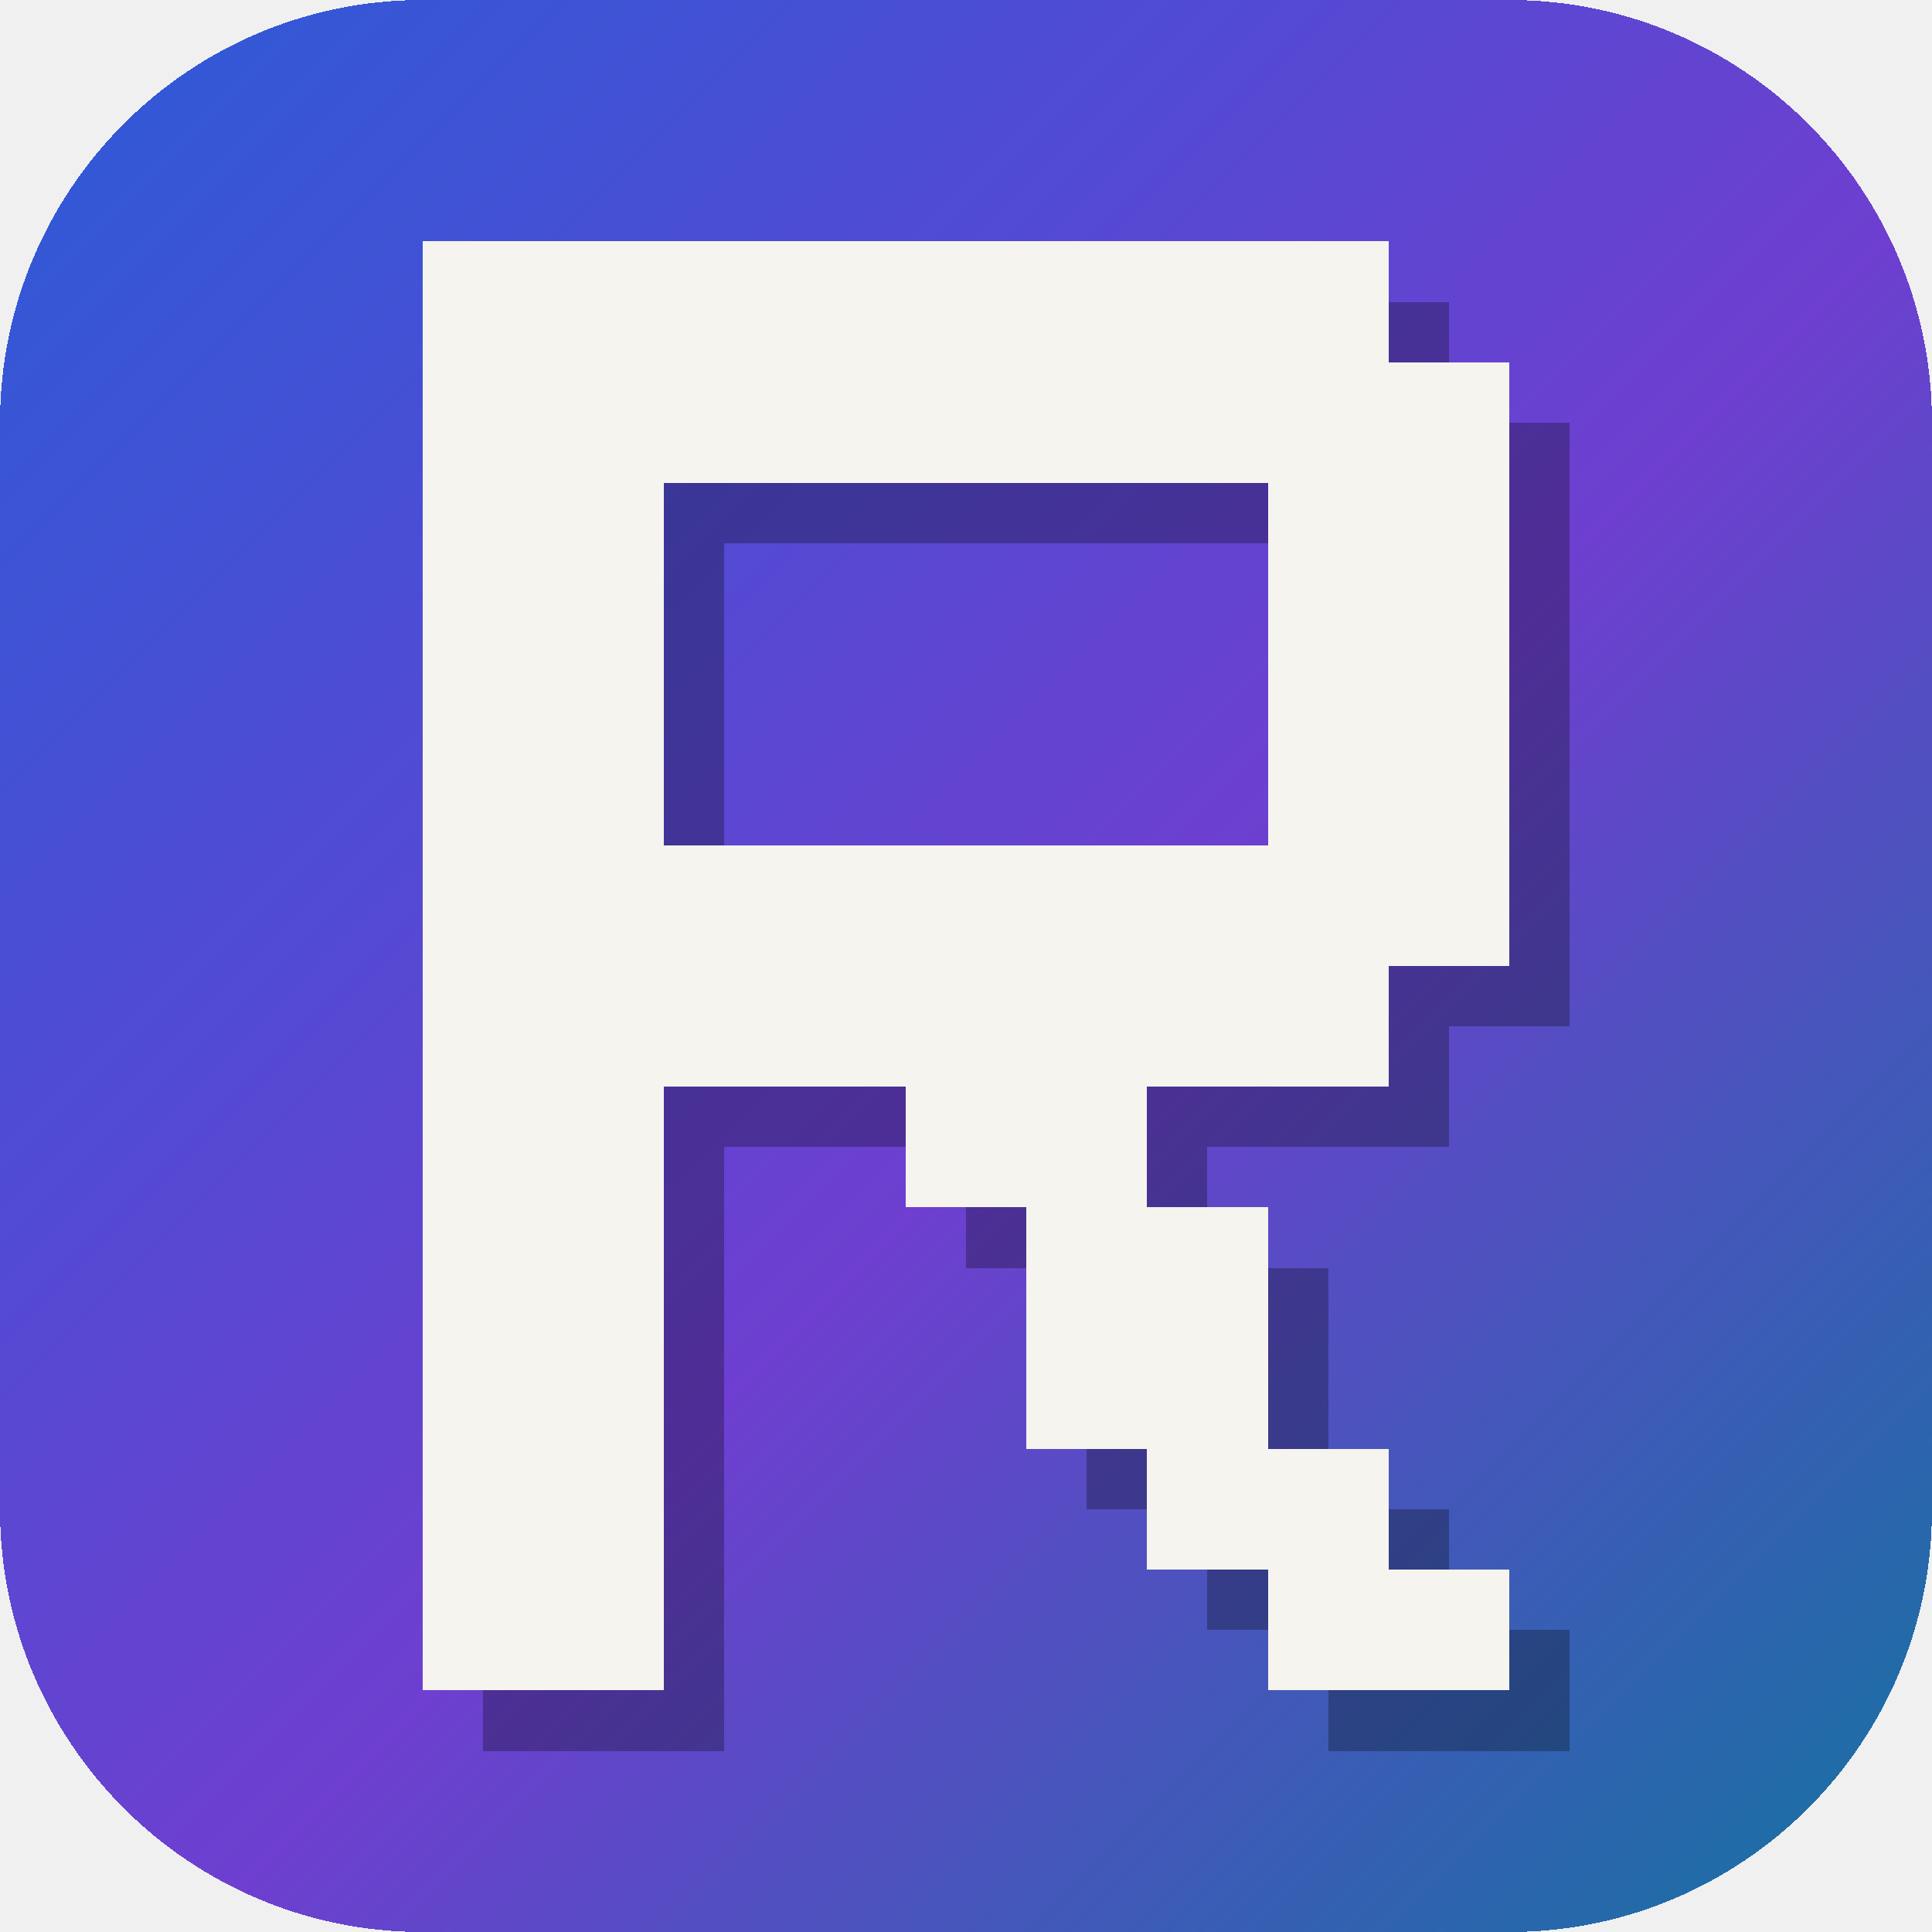
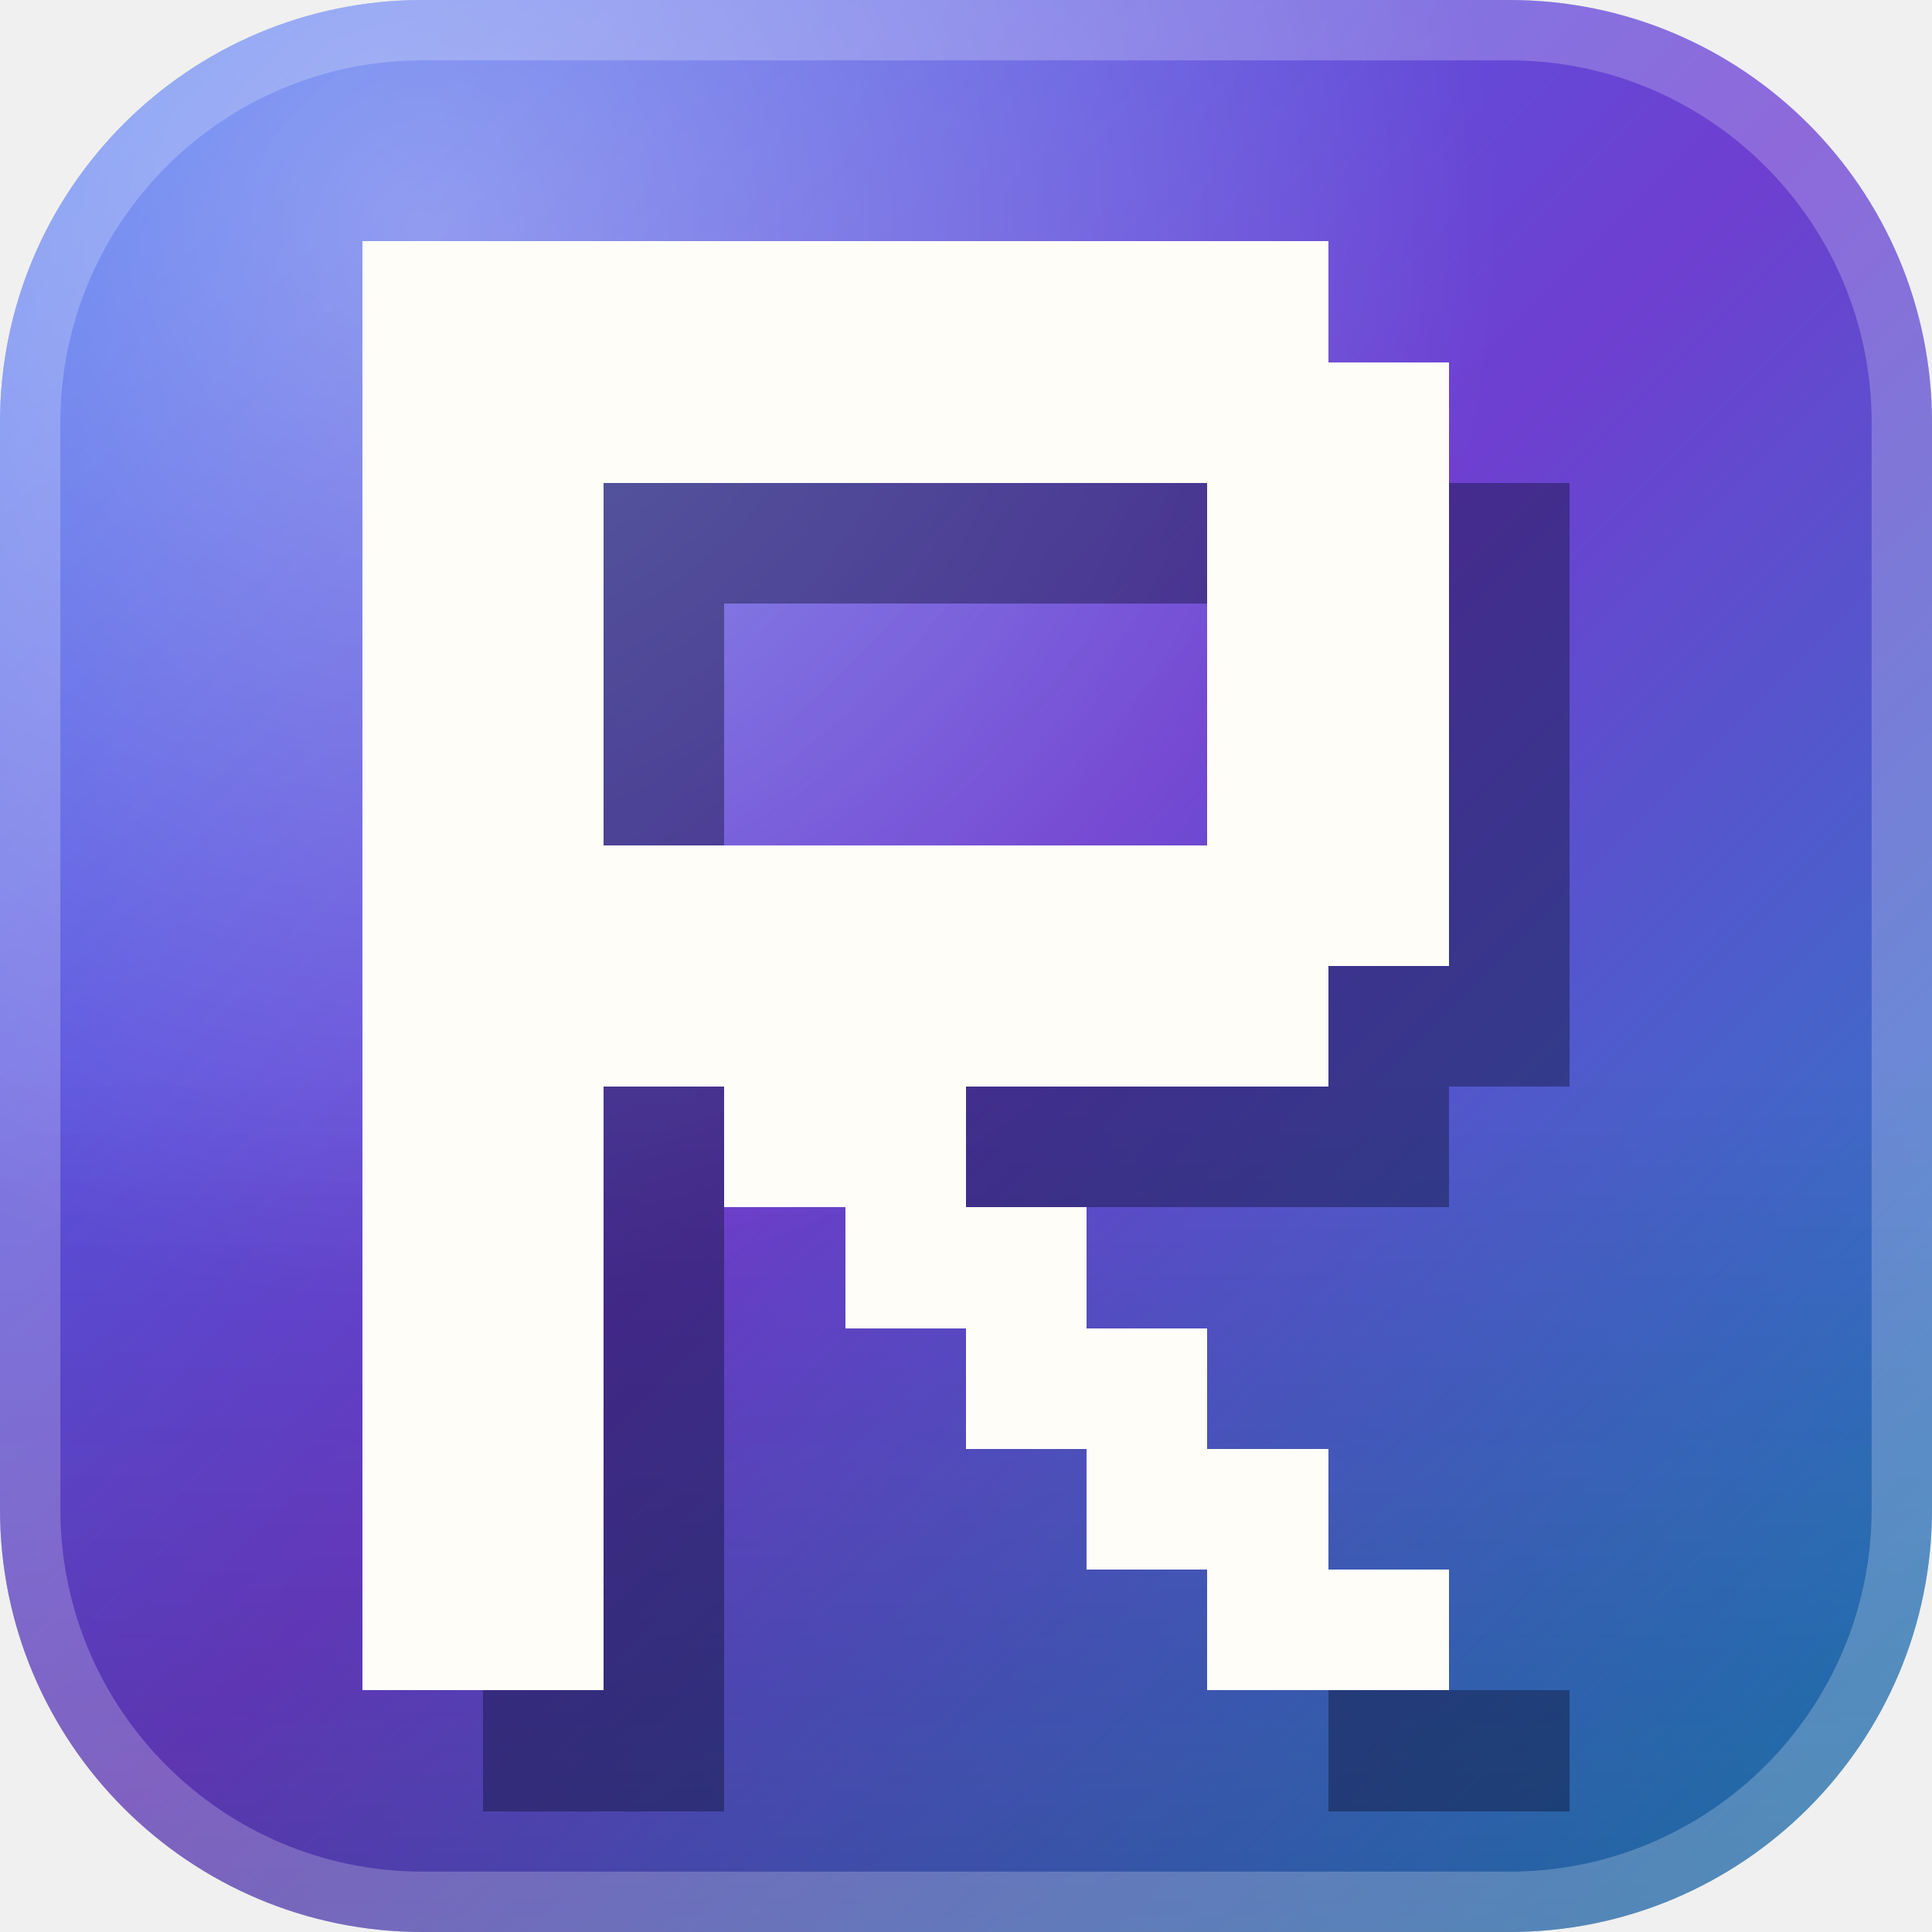
- <svg xmlns="http://www.w3.org/2000/svg" viewBox="0 0 32 32" shape-rendering="crispEdges">
+ <svg xmlns="http://www.w3.org/2000/svg" viewBox="0 0 32 32">
  <defs>
    <linearGradient id="g" x1="0" y1="0" x2="1" y2="1">
-       <stop offset="0" stop-color="#2B5BD7" />
-       <stop offset="0.55" stop-color="#6E3FD0" />
-       <stop offset="1" stop-color="#1274A0" />
+       <stop offset="0" stop-color="#3E70F2" />
+       <stop offset=".5" stop-color="#6E3FD0" />
+       <stop offset="1" stop-color="#1B8BC4" />
+     </linearGradient>
+     <radialGradient id="s" cx=".22" cy=".12" r=".85">
+       <stop offset="0" stop-color="#fff" stop-opacity=".38" />
+       <stop offset=".65" stop-color="#fff" stop-opacity="0" />
+     </radialGradient>
+     <linearGradient id="d" x1="0" y1="0" x2="0" y2="1">
+       <stop offset=".55" stop-color="#000" stop-opacity="0" />
+       <stop offset="1" stop-color="#0B0C25" stop-opacity=".22" />
    </linearGradient>
  </defs>
  <rect width="32" height="32" rx="7" fill="url(#g)" />
-   <path d="M8 5h2v2h-2zM10 5h2v2h-2zM12 5h2v2h-2zM14 5h2v2h-2zM16 5h2v2h-2zM18 5h2v2h-2zM20 5h2v2h-2zM22 5h2v2h-2zM8 7h2v2h-2zM10 7h2v2h-2zM12 7h2v2h-2zM14 7h2v2h-2zM16 7h2v2h-2zM18 7h2v2h-2zM20 7h2v2h-2zM22 7h2v2h-2zM24 7h2v2h-2zM8 9h2v2h-2zM10 9h2v2h-2zM22 9h2v2h-2zM24 9h2v2h-2zM8 11h2v2h-2zM10 11h2v2h-2zM22 11h2v2h-2zM24 11h2v2h-2zM8 13h2v2h-2zM10 13h2v2h-2zM22 13h2v2h-2zM24 13h2v2h-2zM8 15h2v2h-2zM10 15h2v2h-2zM12 15h2v2h-2zM14 15h2v2h-2zM16 15h2v2h-2zM18 15h2v2h-2zM20 15h2v2h-2zM22 15h2v2h-2zM24 15h2v2h-2zM8 17h2v2h-2zM10 17h2v2h-2zM12 17h2v2h-2zM14 17h2v2h-2zM16 17h2v2h-2zM18 17h2v2h-2zM20 17h2v2h-2zM22 17h2v2h-2zM8 19h2v2h-2zM10 19h2v2h-2zM16 19h2v2h-2zM18 19h2v2h-2zM8 21h2v2h-2zM10 21h2v2h-2zM18 21h2v2h-2zM20 21h2v2h-2zM8 23h2v2h-2zM10 23h2v2h-2zM18 23h2v2h-2zM20 23h2v2h-2zM8 25h2v2h-2zM10 25h2v2h-2zM20 25h2v2h-2zM22 25h2v2h-2zM8 27h2v2h-2zM10 27h2v2h-2zM22 27h2v2h-2zM24 27h2v2h-2z" fill="#000" fill-opacity=".28" />
-   <path d="M7 4h2v2h-2zM9 4h2v2h-2zM11 4h2v2h-2zM13 4h2v2h-2zM15 4h2v2h-2zM17 4h2v2h-2zM19 4h2v2h-2zM21 4h2v2h-2zM7 6h2v2h-2zM9 6h2v2h-2zM11 6h2v2h-2zM13 6h2v2h-2zM15 6h2v2h-2zM17 6h2v2h-2zM19 6h2v2h-2zM21 6h2v2h-2zM23 6h2v2h-2zM7 8h2v2h-2zM9 8h2v2h-2zM21 8h2v2h-2zM23 8h2v2h-2zM7 10h2v2h-2zM9 10h2v2h-2zM21 10h2v2h-2zM23 10h2v2h-2zM7 12h2v2h-2zM9 12h2v2h-2zM21 12h2v2h-2zM23 12h2v2h-2zM7 14h2v2h-2zM9 14h2v2h-2zM11 14h2v2h-2zM13 14h2v2h-2zM15 14h2v2h-2zM17 14h2v2h-2zM19 14h2v2h-2zM21 14h2v2h-2zM23 14h2v2h-2zM7 16h2v2h-2zM9 16h2v2h-2zM11 16h2v2h-2zM13 16h2v2h-2zM15 16h2v2h-2zM17 16h2v2h-2zM19 16h2v2h-2zM21 16h2v2h-2zM7 18h2v2h-2zM9 18h2v2h-2zM15 18h2v2h-2zM17 18h2v2h-2zM7 20h2v2h-2zM9 20h2v2h-2zM17 20h2v2h-2zM19 20h2v2h-2zM7 22h2v2h-2zM9 22h2v2h-2zM17 22h2v2h-2zM19 22h2v2h-2zM7 24h2v2h-2zM9 24h2v2h-2zM19 24h2v2h-2zM21 24h2v2h-2zM7 26h2v2h-2zM9 26h2v2h-2zM21 26h2v2h-2zM23 26h2v2h-2z" fill="#F6F4EE" />
+   <rect width="32" height="32" rx="7" fill="url(#s)" />
+   <rect width="32" height="32" rx="7" fill="url(#d)" />
+   <rect x=".5" y=".5" width="31" height="31" rx="6.5" fill="none" stroke="#fff" stroke-opacity=".22" />
+   <path d="M8 6h2v2h-2zM10 6h2v2h-2zM12 6h2v2h-2zM14 6h2v2h-2zM16 6h2v2h-2zM18 6h2v2h-2zM20 6h2v2h-2zM22 6h2v2h-2zM8 8h2v2h-2zM10 8h2v2h-2zM12 8h2v2h-2zM14 8h2v2h-2zM16 8h2v2h-2zM18 8h2v2h-2zM20 8h2v2h-2zM22 8h2v2h-2zM24 8h2v2h-2zM8 10h2v2h-2zM10 10h2v2h-2zM22 10h2v2h-2zM24 10h2v2h-2zM8 12h2v2h-2zM10 12h2v2h-2zM22 12h2v2h-2zM24 12h2v2h-2zM8 14h2v2h-2zM10 14h2v2h-2zM22 14h2v2h-2zM24 14h2v2h-2zM8 16h2v2h-2zM10 16h2v2h-2zM12 16h2v2h-2zM14 16h2v2h-2zM16 16h2v2h-2zM18 16h2v2h-2zM20 16h2v2h-2zM22 16h2v2h-2zM24 16h2v2h-2zM8 18h2v2h-2zM10 18h2v2h-2zM12 18h2v2h-2zM14 18h2v2h-2zM16 18h2v2h-2zM18 18h2v2h-2zM20 18h2v2h-2zM22 18h2v2h-2zM8 20h2v2h-2zM10 20h2v2h-2zM14 20h2v2h-2zM16 20h2v2h-2zM8 22h2v2h-2zM10 22h2v2h-2zM16 22h2v2h-2zM18 22h2v2h-2zM8 24h2v2h-2zM10 24h2v2h-2zM18 24h2v2h-2zM20 24h2v2h-2zM8 26h2v2h-2zM10 26h2v2h-2zM20 26h2v2h-2zM22 26h2v2h-2zM8 28h2v2h-2zM10 28h2v2h-2zM22 28h2v2h-2zM24 28h2v2h-2z" fill="#0E1033" fill-opacity=".42" shape-rendering="crispEdges" />
+   <path d="M6 4h2v2h-2zM8 4h2v2h-2zM10 4h2v2h-2zM12 4h2v2h-2zM14 4h2v2h-2zM16 4h2v2h-2zM18 4h2v2h-2zM20 4h2v2h-2zM6 6h2v2h-2zM8 6h2v2h-2zM10 6h2v2h-2zM12 6h2v2h-2zM14 6h2v2h-2zM16 6h2v2h-2zM18 6h2v2h-2zM20 6h2v2h-2zM22 6h2v2h-2zM6 8h2v2h-2zM8 8h2v2h-2zM20 8h2v2h-2zM22 8h2v2h-2zM6 10h2v2h-2zM8 10h2v2h-2zM20 10h2v2h-2zM22 10h2v2h-2zM6 12h2v2h-2zM8 12h2v2h-2zM20 12h2v2h-2zM22 12h2v2h-2zM6 14h2v2h-2zM8 14h2v2h-2zM10 14h2v2h-2zM12 14h2v2h-2zM14 14h2v2h-2zM16 14h2v2h-2zM18 14h2v2h-2zM20 14h2v2h-2zM22 14h2v2h-2zM6 16h2v2h-2zM8 16h2v2h-2zM10 16h2v2h-2zM12 16h2v2h-2zM14 16h2v2h-2zM16 16h2v2h-2zM18 16h2v2h-2zM20 16h2v2h-2zM6 18h2v2h-2zM8 18h2v2h-2zM12 18h2v2h-2zM14 18h2v2h-2zM6 20h2v2h-2zM8 20h2v2h-2zM14 20h2v2h-2zM16 20h2v2h-2zM6 22h2v2h-2zM8 22h2v2h-2zM16 22h2v2h-2zM18 22h2v2h-2zM6 24h2v2h-2zM8 24h2v2h-2zM18 24h2v2h-2zM20 24h2v2h-2zM6 26h2v2h-2zM8 26h2v2h-2zM20 26h2v2h-2zM22 26h2v2h-2z" fill="#FFFDF7" shape-rendering="crispEdges" />
</svg>
